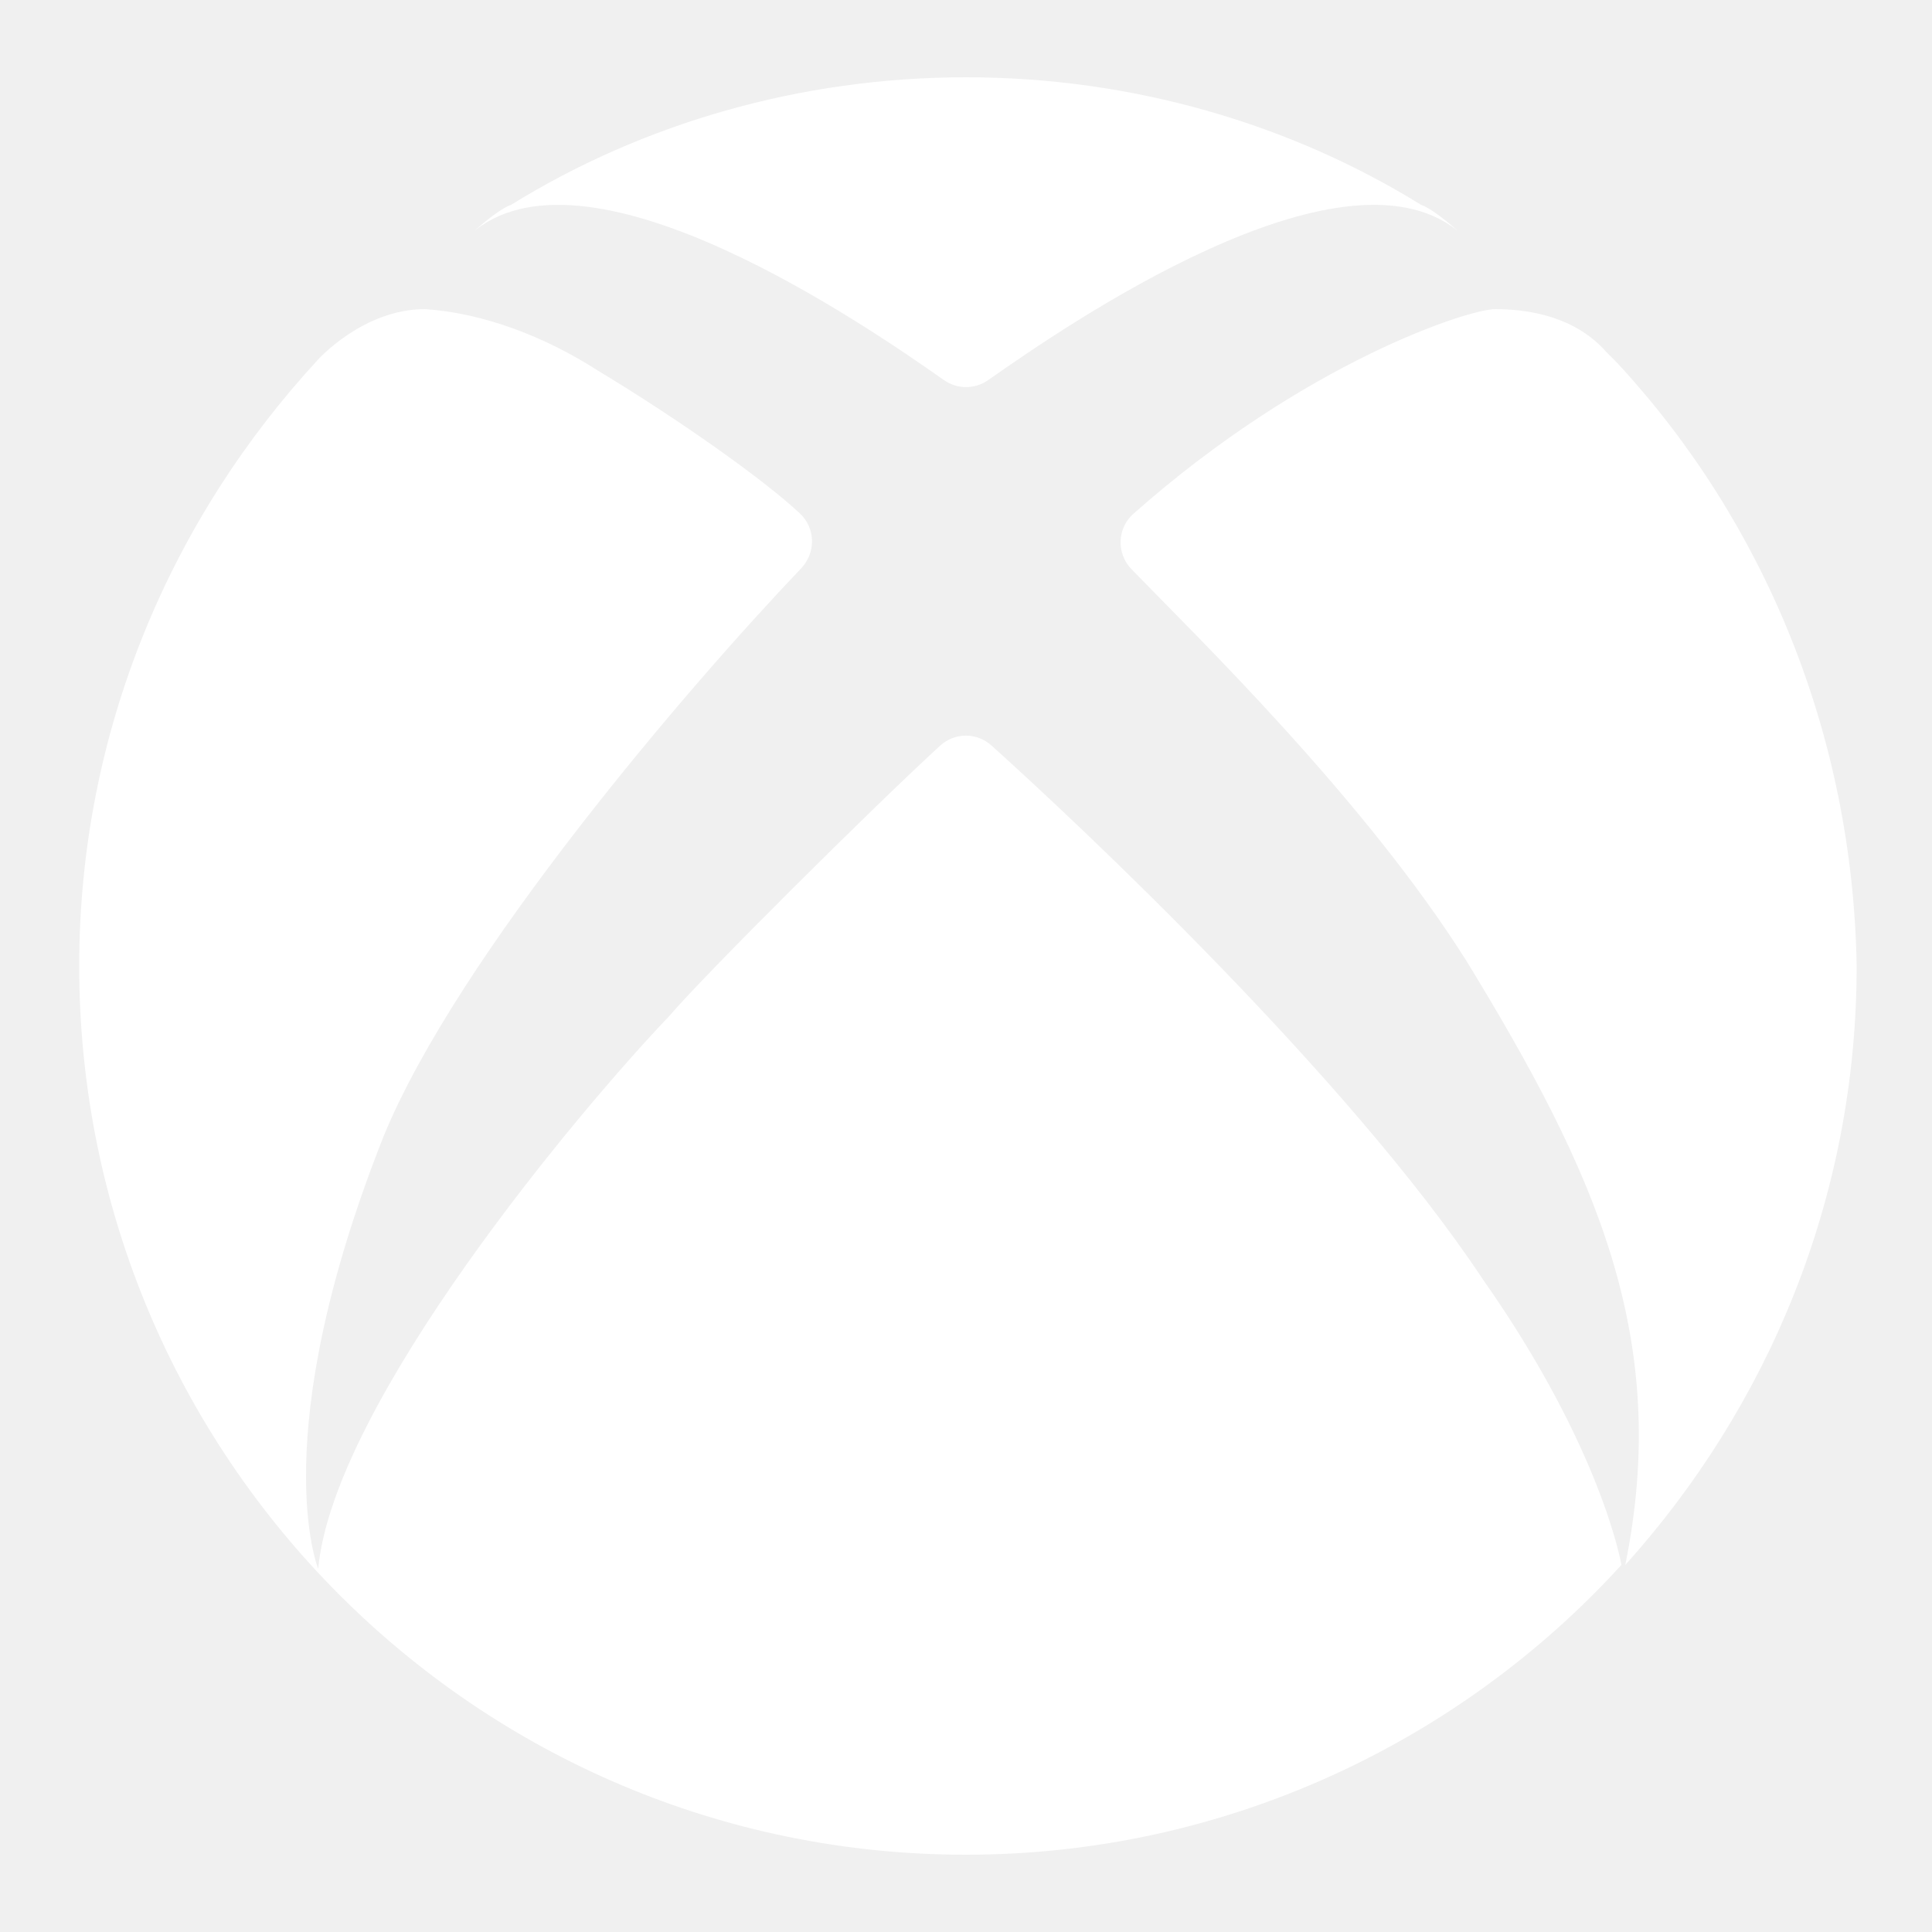
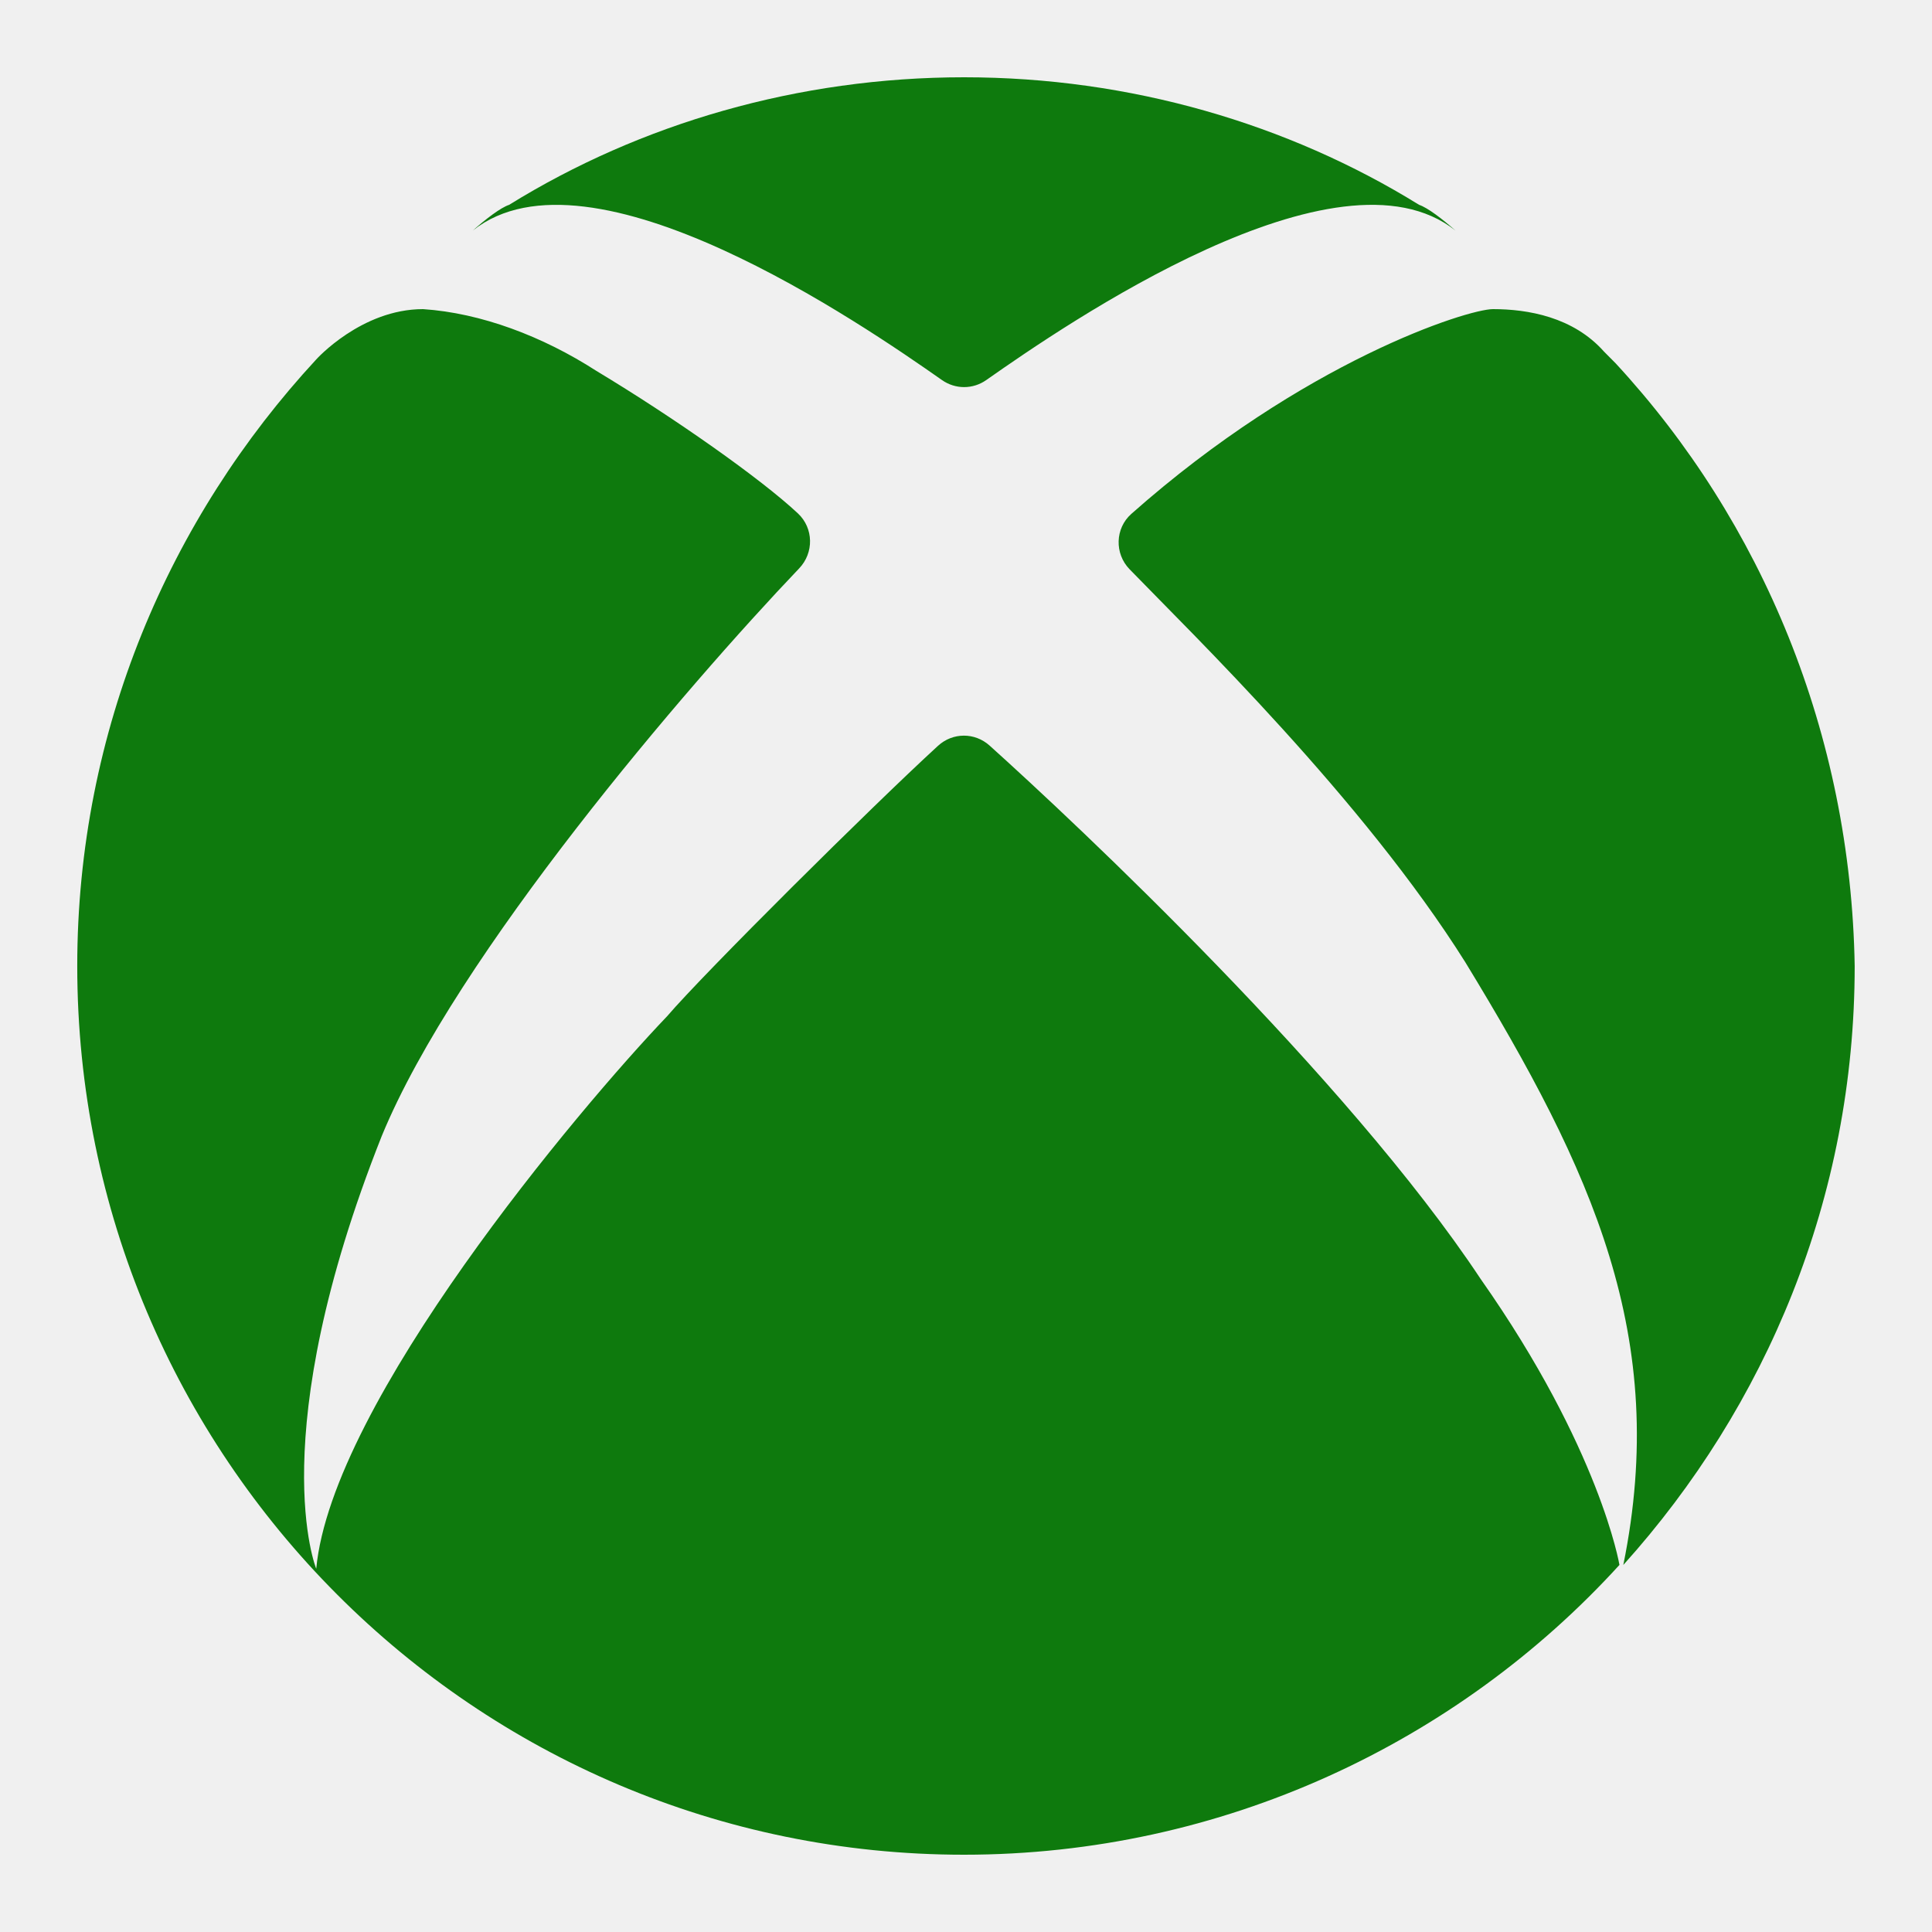
- <svg xmlns="http://www.w3.org/2000/svg" viewBox="0,0,256,256" width="50px" height="50px" fill-rule="nonzero">
-   <g fill="#ffffff" fill-rule="nonzero" stroke="none" stroke-width="1" stroke-linecap="butt" stroke-linejoin="miter" stroke-miterlimit="10" stroke-dasharray="" stroke-dashoffset="0" font-family="none" font-weight="none" font-size="none" text-anchor="none" style="mix-blend-mode: normal">
-     <g transform="scale(5.12,5.12)">
-       <path d="M25,2c-4.291,0 -8.381,1.201 -11.773,3.301c-0.219,0.073 -0.597,0.361 -0.941,0.666c3.045,-2.419 10.087,2.426 12.143,3.869c0.346,0.243 0.8,0.243 1.146,0c2.056,-1.443 9.098,-6.289 12.143,-3.869c-0.344,-0.305 -0.723,-0.593 -0.941,-0.666c-3.393,-2.1 -7.484,-3.301 -11.775,-3.301zM11,8c-1.597,0 -2.764,1.301 -2.764,1.301c-3.792,4.1 -6.186,9.599 -6.186,15.699c0,12.7 10.277,23 22.949,23c6.685,0 12.772,-2.9 16.963,-7.5c0,0 -0.499,-3 -3.592,-7.4c-3.459,-5.217 -10.466,-11.788 -12.709,-13.805c-0.383,-0.344 -0.954,-0.342 -1.334,0.006c-1.69,1.547 -6.051,5.877 -7.012,7c-2.295,2.4 -8.681,9.999 -9.08,14.299c0,0 -1.398,-3.399 1.695,-11.199c1.925,-4.686 7.904,-11.652 10.803,-14.691c0.385,-0.403 0.376,-1.04 -0.031,-1.422c-0.96,-0.899 -3.198,-2.474 -5.215,-3.688c-1.396,-0.9 -2.991,-1.5 -4.488,-1.6zM38.689,8c-0.653,0 -4.895,1.343 -9.359,5.299c-0.422,0.374 -0.439,1.027 -0.047,1.432c1.617,1.671 6.039,5.951 8.689,10.17c3.293,5.4 5.288,9.7 4.09,15.6c3.692,-4.1 5.988,-9.5 5.988,-15.5c-0.1,-6 -2.396,-11.5 -6.188,-15.6c-0.1,-0.1 -0.2,-0.201 -0.299,-0.301c-0.798,-0.9 -1.977,-1.1 -2.875,-1.1z" />
+ <svg xmlns="http://www.w3.org/2000/svg" version="1.1" width="50px" height="50px" viewBox="0,0,256,256">
+   <g fill="#0e7a0d" fill-rule="nonzero" stroke="none" stroke-width="1" stroke-linecap="butt" stroke-linejoin="miter" stroke-miterlimit="10" stroke-dasharray="" stroke-dashoffset="0" font-family="none" font-weight="none" font-size="none" text-anchor="none" style="mix-blend-mode: normal">
+     <g transform="translate(-0.25999,0)">
+       <g>
+         <g transform="scale(5.12,5.12)">
+           <path d="M25,2c-4.291,0 -8.381,1.201 -11.773,3.301c-0.219,0.073 -0.597,0.361 -0.941,0.666c3.045,-2.419 10.087,2.426 12.143,3.869c0.346,0.243 0.8,0.243 1.146,0c2.056,-1.443 9.098,-6.289 12.143,-3.869c-0.344,-0.305 -0.723,-0.593 -0.941,-0.666c-3.393,-2.1 -7.484,-3.301 -11.775,-3.301zM11,8c-1.597,0 -2.764,1.301 -2.764,1.301c-3.792,4.1 -6.186,9.599 -6.186,15.699c0,12.7 10.277,23 22.949,23c6.685,0 12.772,-2.9 16.963,-7.5c0,0 -0.499,-3 -3.592,-7.4c-3.459,-5.217 -10.466,-11.788 -12.709,-13.805c-0.383,-0.344 -0.954,-0.342 -1.334,0.006c-1.69,1.547 -6.051,5.877 -7.012,7c-2.295,2.4 -8.681,9.999 -9.08,14.299c0,0 -1.398,-3.399 1.695,-11.199c1.925,-4.686 7.904,-11.652 10.803,-14.691c0.385,-0.403 0.376,-1.04 -0.031,-1.422c-0.96,-0.899 -3.198,-2.474 -5.215,-3.688c-1.396,-0.9 -2.991,-1.5 -4.488,-1.6zM38.689,8c-0.653,0 -4.895,1.343 -9.359,5.299c-0.422,0.374 -0.439,1.027 -0.047,1.432c1.617,1.671 6.039,5.951 8.689,10.17c3.293,5.4 5.288,9.7 4.09,15.6c3.692,-4.1 5.988,-9.5 5.988,-15.5c-0.1,-6 -2.396,-11.5 -6.188,-15.6c-0.1,-0.1 -0.2,-0.201 -0.299,-0.301c-0.798,-0.9 -1.977,-1.1 -2.875,-1.1z" />
+         </g>
+       </g>
    </g>
  </g>
</svg>
